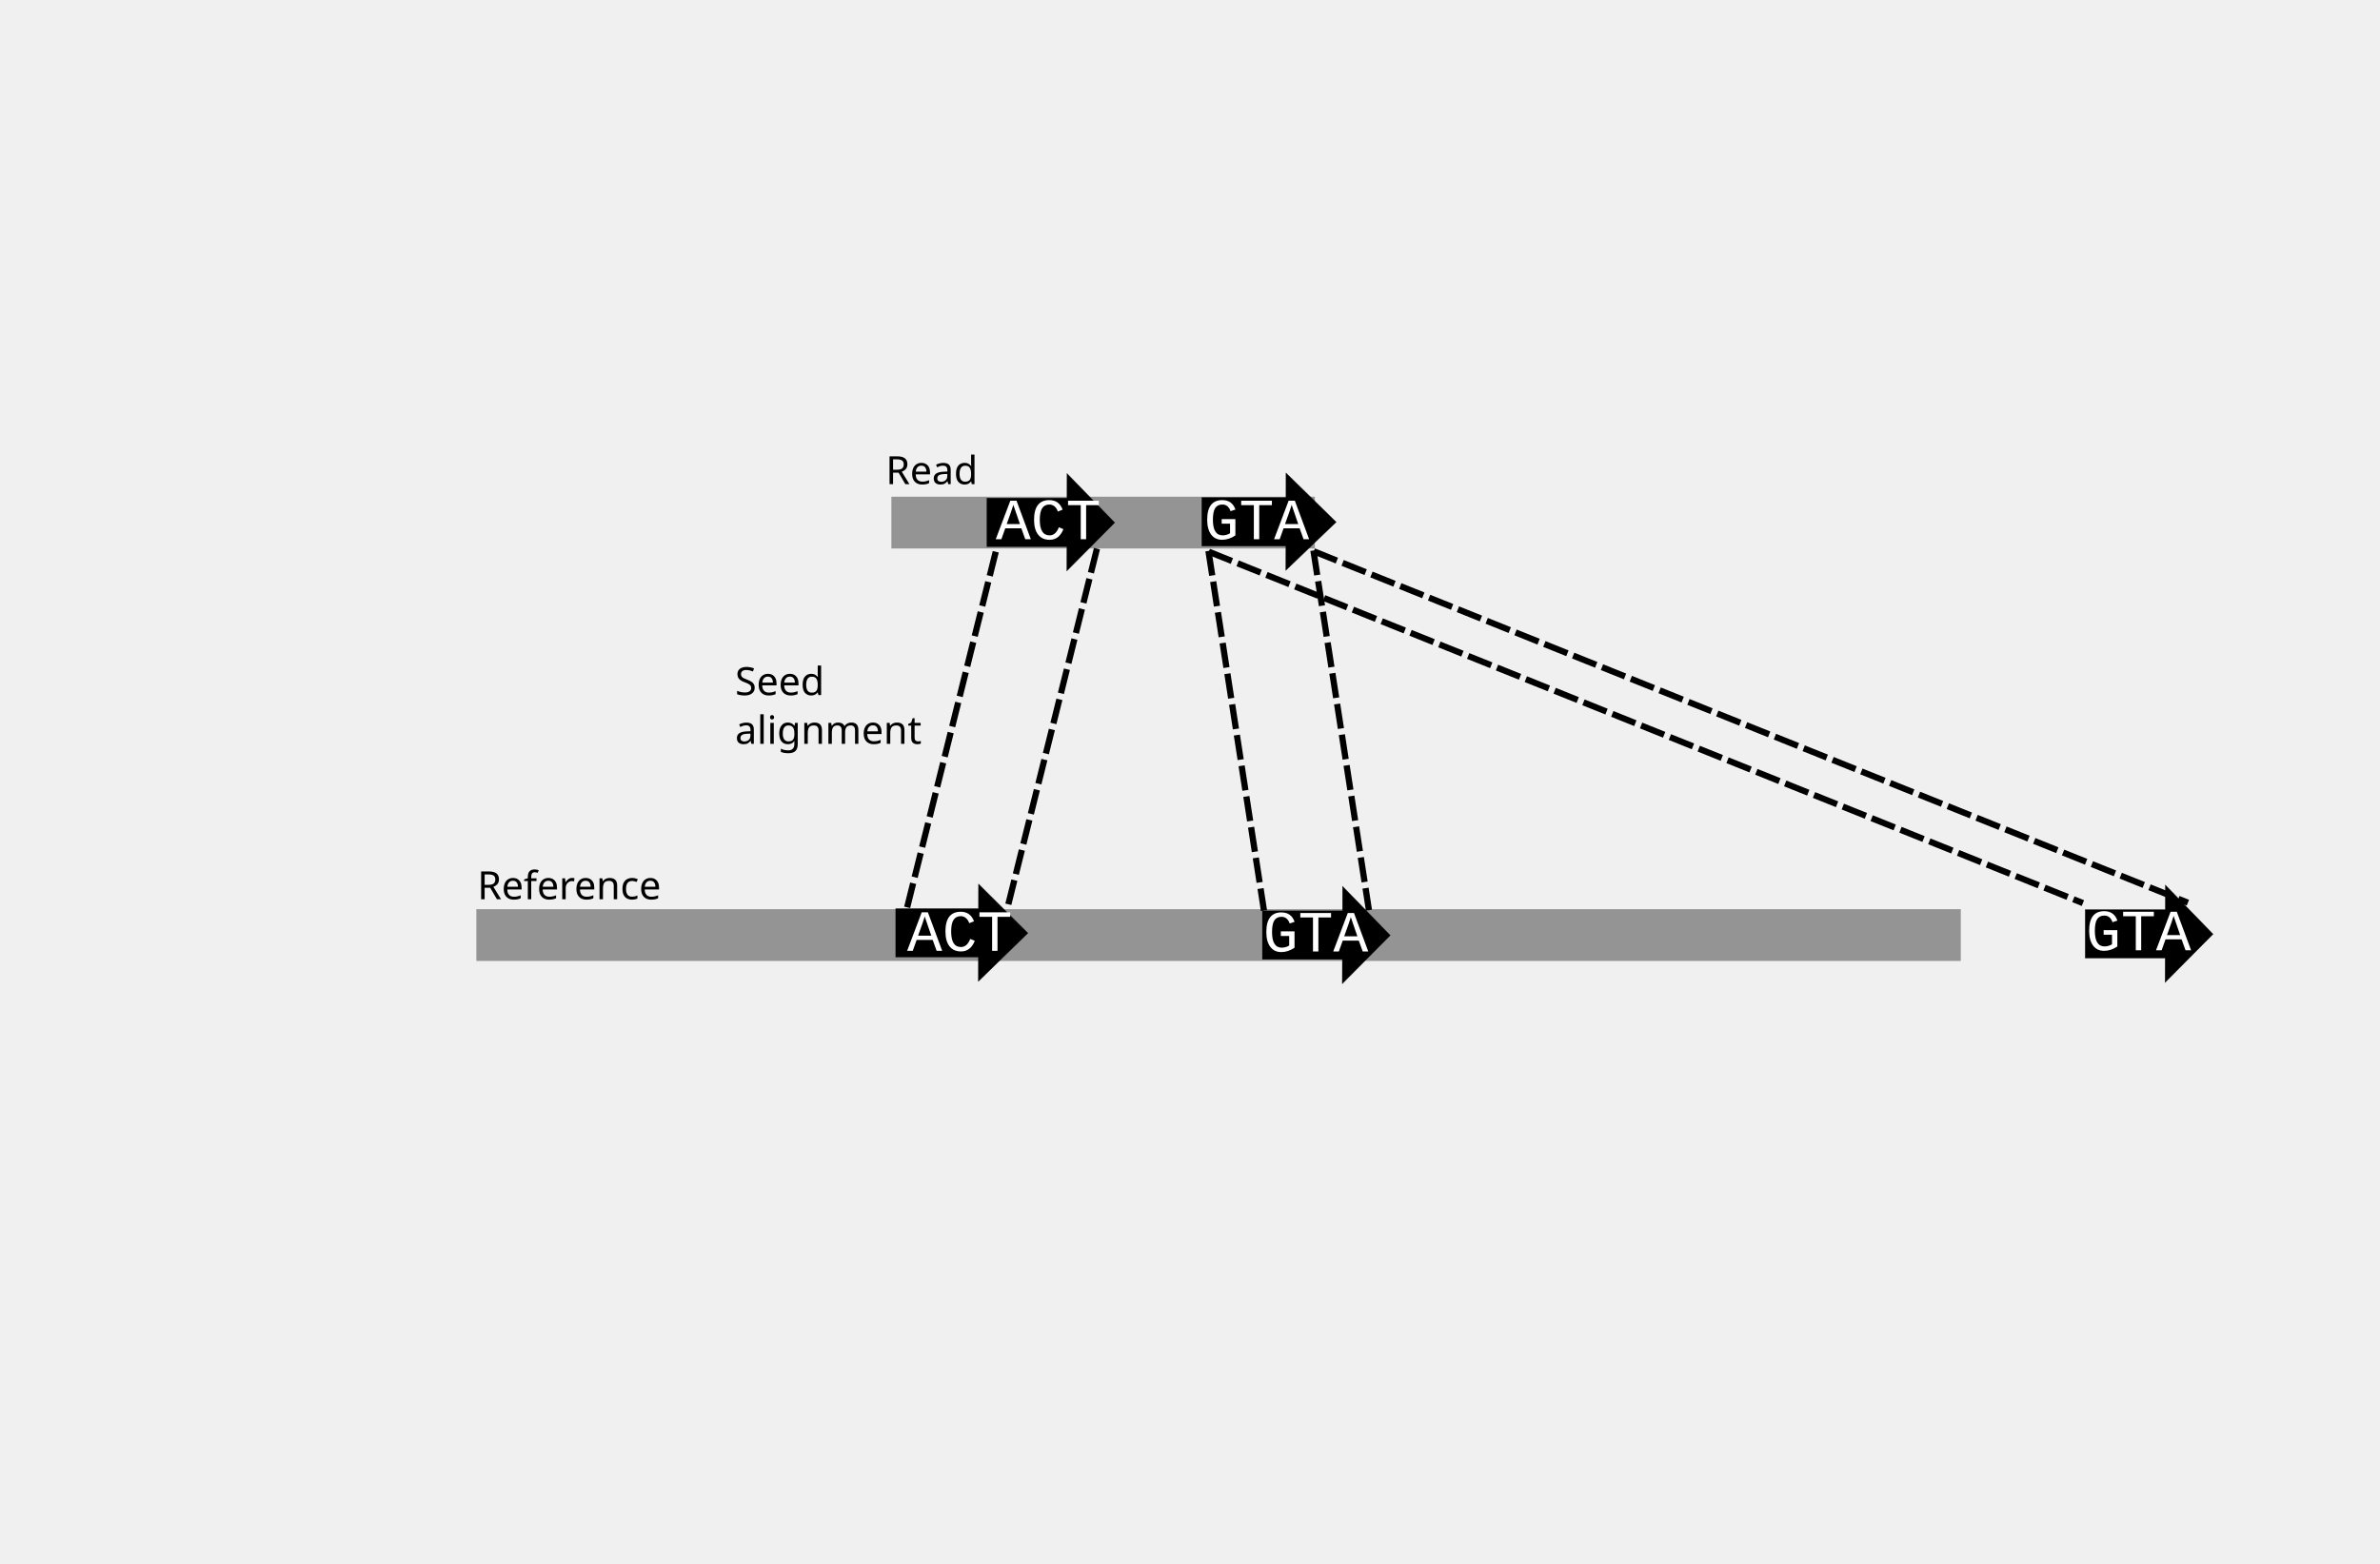
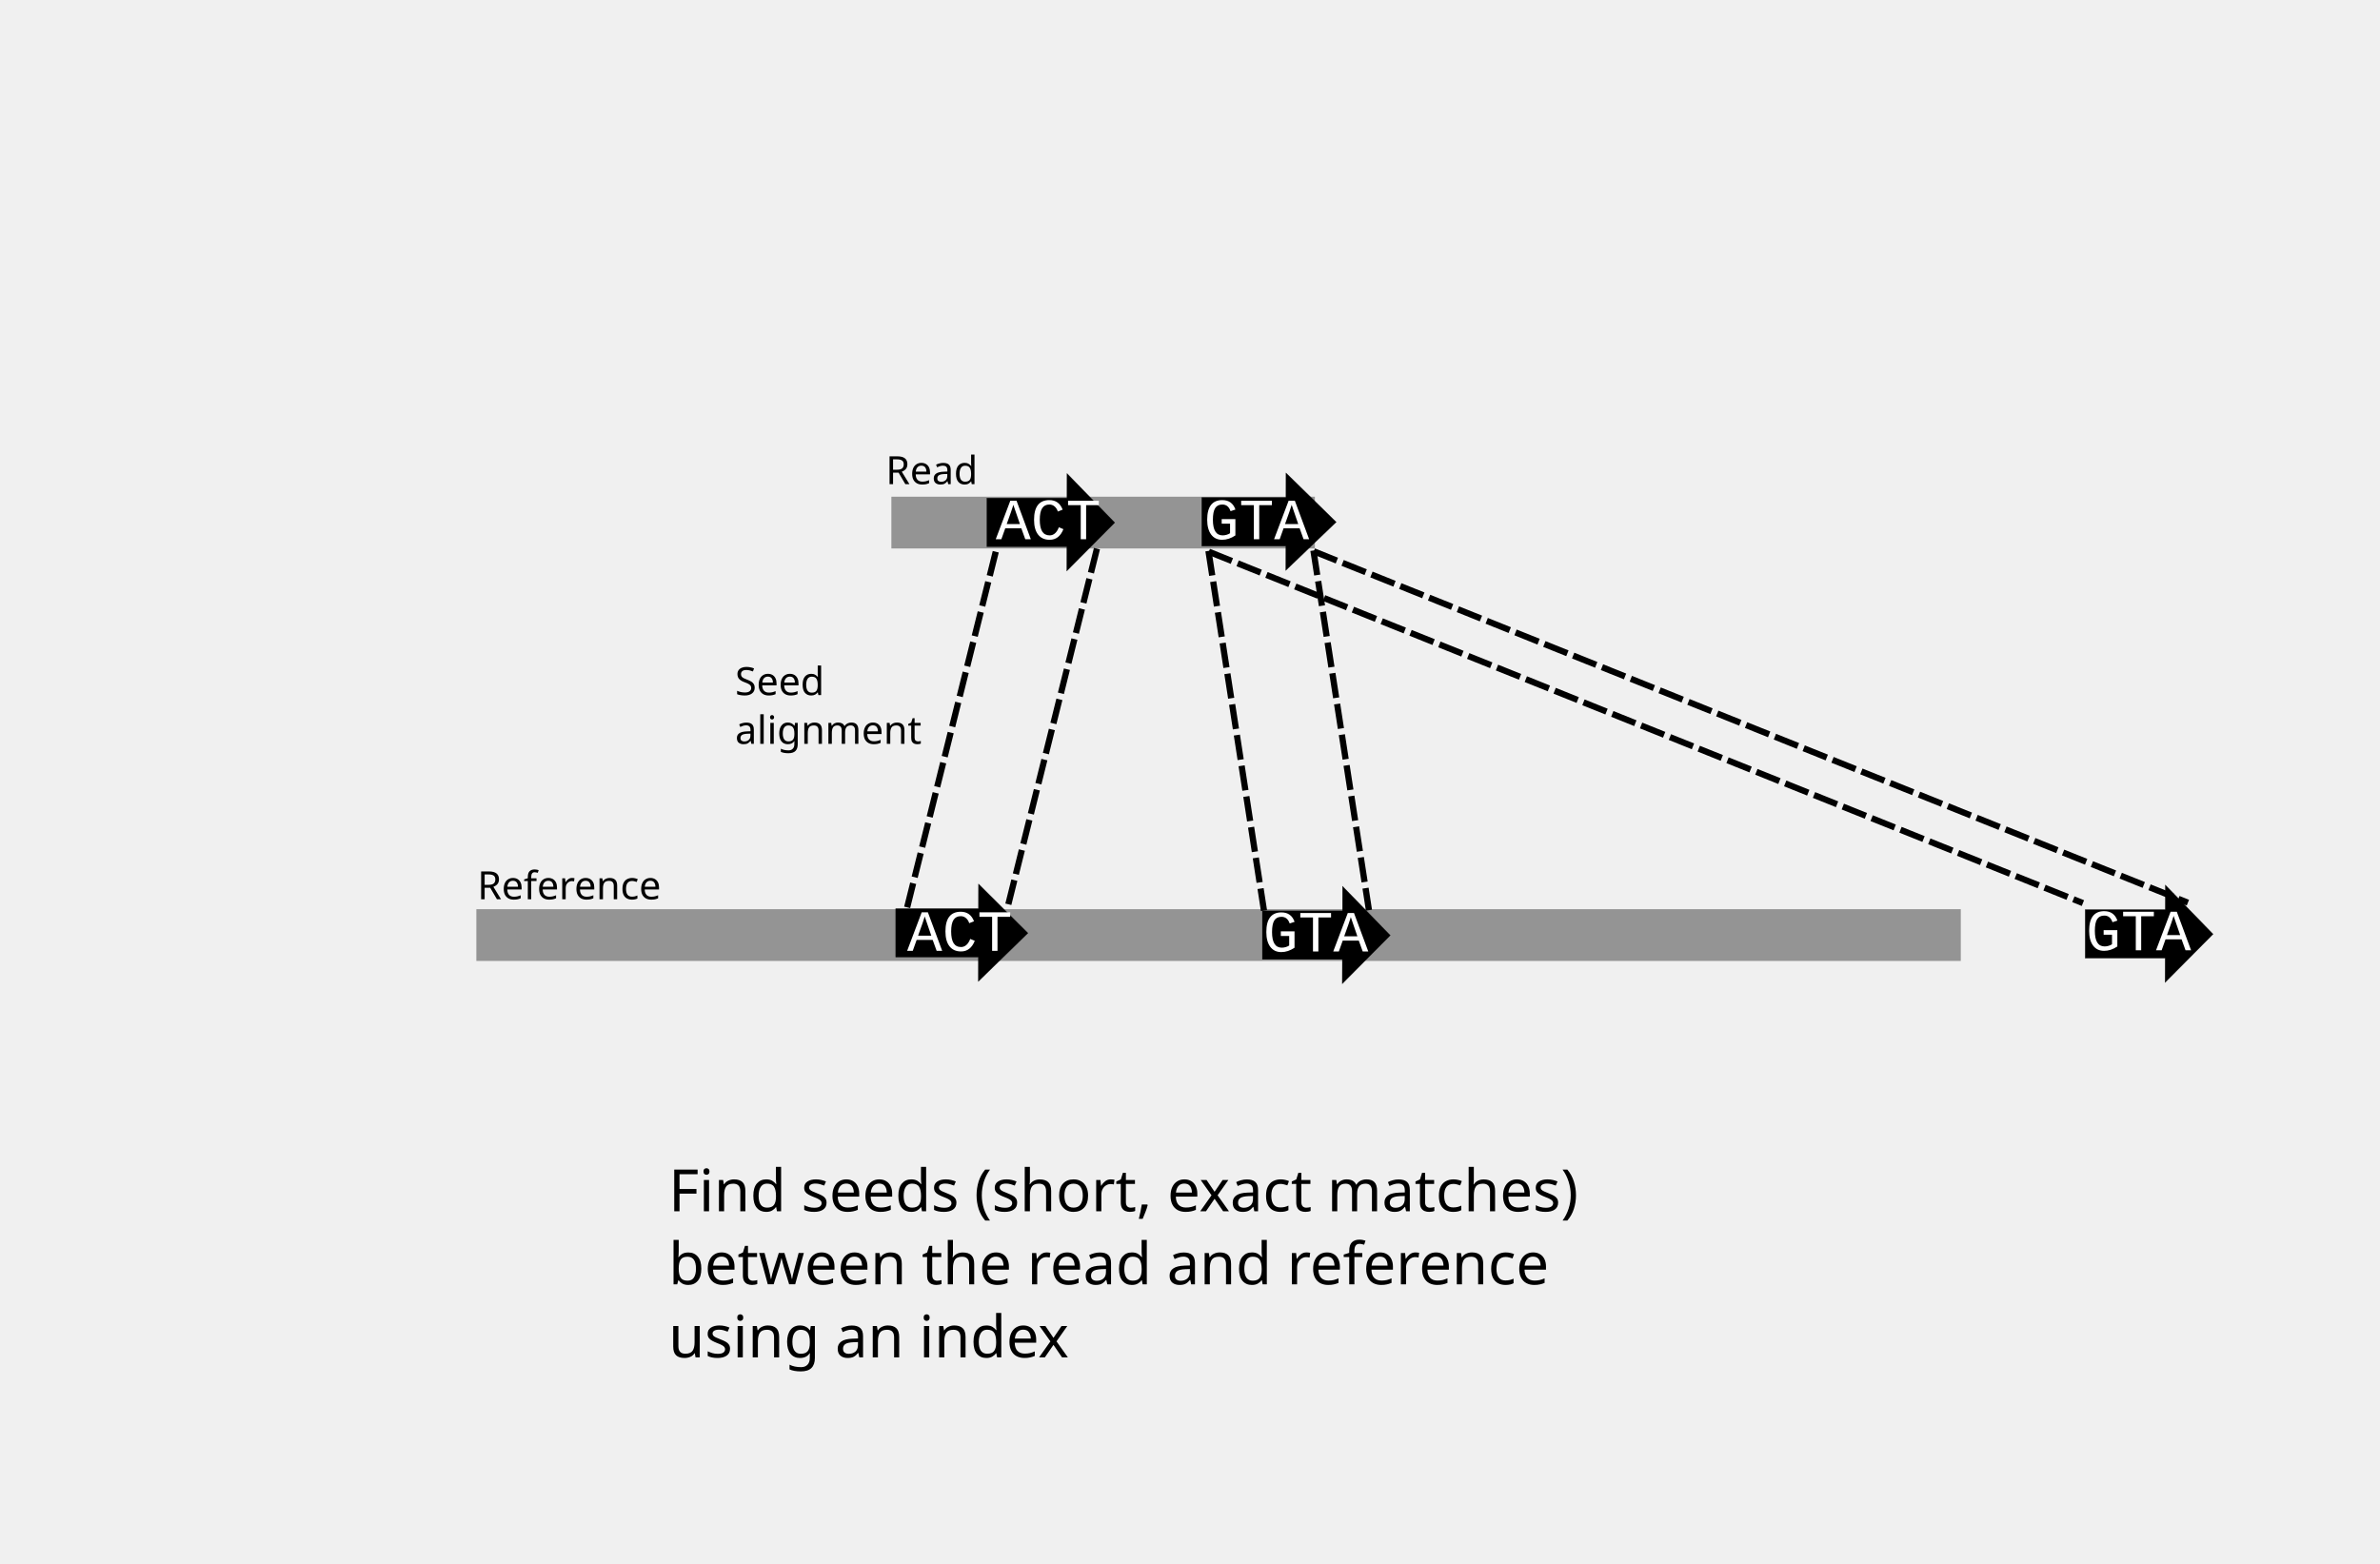
<svg xmlns="http://www.w3.org/2000/svg" width="689.631mm" height="453.047mm" viewBox="0 0 689.631 453.047" version="1.1" id="svg5" xml:space="preserve">
  <defs id="defs2" />
  <g id="layer1" transform="translate(-123.0018,-1393.002)">
    <path d="m 381.289,1536.942 h 122.71 v 14.999 H 381.289 Z" style="fill:#949494;fill-opacity:1;fill-rule:evenodd;stroke:none;stroke-width:5.16" id="path1049-9-6" />
    <path d="M 261.032,1656.471 H 691.162 V 1671.47 H 261.032 Z" style="fill:#949494;fill-opacity:1;fill-rule:evenodd;stroke:none;stroke-width:9.662" id="path1063-1-8-1" />
    <text xml:space="preserve" style="font-size:3.175px;fill:#000000;stroke-width:1.4;stroke-dasharray:none" x="379.664" y="1533.301" id="text250-67-3-3">
      <tspan id="tspan248-3-9-2" style="font-style:normal;font-variant:normal;font-weight:normal;font-stretch:normal;font-size:11.289px;font-family:sans-serif;-inkscape-font-specification:'sans-serif, Normal';font-variant-ligatures:normal;font-variant-caps:normal;font-variant-numeric:normal;font-variant-east-asian:normal;stroke-width:1.4;stroke-dasharray:none" x="379.664" y="1533.301">Read</tspan>
    </text>
    <text xml:space="preserve" style="font-size:3.175px;fill:#000000;stroke-width:1.4;stroke-dasharray:none" x="261.325" y="1653.595" id="text250-67-3-0">
      <tspan id="tspan248-3-9-6" style="font-style:normal;font-variant:normal;font-weight:normal;font-stretch:normal;font-size:11.289px;font-family:sans-serif;-inkscape-font-specification:'sans-serif, Normal';font-variant-ligatures:normal;font-variant-caps:normal;font-variant-numeric:normal;font-variant-east-asian:normal;stroke-width:1.4;stroke-dasharray:none" x="261.325" y="1653.595">Reference</tspan>
    </text>
    <path style="fill:#f2c300;fill-opacity:1;stroke:#000000;stroke-width:1.8;stroke-dasharray:7.2, 1.8;stroke-dashoffset:0;stroke-opacity:1" d="m 503.582,1552.532 16.087,104.222" id="path17359-6-6" />
    <path style="fill:#f2c300;fill-opacity:1;stroke:#000000;stroke-width:1.8;stroke-dasharray:7.2, 1.8;stroke-dashoffset:0;stroke-opacity:1" d="m 473.163,1552.651 16.087,104.222" id="path17359-6-6-0" />
    <path style="opacity:1;fill:#f2c300;fill-opacity:1;stroke:#000000;stroke-width:1.8;stroke-dasharray:7.2, 1.8;stroke-dashoffset:0;stroke-opacity:1" d="M 503.689,1552.768 756.966,1654.586" id="path17359-6-6-5" />
    <path style="opacity:1;fill:#f2c300;fill-opacity:1;stroke:#000000;stroke-width:1.8;stroke-dasharray:7.2, 1.8;stroke-dashoffset:0;stroke-opacity:1" d="M 473.27,1552.887 726.547,1654.704" id="path17359-6-6-0-9" />
    <path style="fill:#f2c300;fill-opacity:1;stroke:#000000;stroke-width:1.8;stroke-dasharray:7.2, 1.8;stroke-dashoffset:0;stroke-opacity:1" d="m 440.853,1551.994 -25.97,104.25" id="path17359-6-6-4" />
    <path style="fill:#f2c300;fill-opacity:1;stroke:#000000;stroke-width:1.8;stroke-dasharray:7.2, 1.8;stroke-dashoffset:0;stroke-opacity:1" d="m 411.53,1552.889 -25.97,104.25" id="path17359-6-6-4-8" />
    <path d="m 432.179,1530.214 -0.019,7.128 h -23.203 v 14.073 h 23.168 l -0.019,7.049 13.909,-14.01 z" style="fill:#000000;fill-opacity:1;fill-rule:evenodd;stroke:#000000;stroke-width:0.075;stroke-linecap:butt;stroke-linejoin:miter;stroke-miterlimit:4;stroke-dasharray:none;stroke-opacity:1" id="path1119-5-2-3-7" />
    <path d="m 512.013,1649.821 -0.019,7.128 h -23.203 v 14.073 h 23.168 l -0.019,7.049 13.909,-14.01 z" style="fill:#000000;fill-opacity:1;fill-rule:evenodd;stroke:#000000;stroke-width:0.075;stroke-linecap:butt;stroke-linejoin:miter;stroke-miterlimit:4;stroke-dasharray:none;stroke-opacity:1" id="path1119-5-2-3-7-1" />
    <path d="m 406.549,1649.164 -0.019,7.127 h -23.98 v 14.072 h 23.944 l -0.019,7.049 14.376,-14.009 z" style="fill:#000000;fill-opacity:1;fill-rule:evenodd;stroke:#000000;stroke-width:0.076;stroke-linecap:butt;stroke-linejoin:miter;stroke-miterlimit:4;stroke-dasharray:none;stroke-opacity:1" id="path1119-5-2-3-7-4" />
    <path d="m 495.639,1530.058 -0.02,7.127 h -24.387 v 14.071 h 24.35 l -0.02,7.048 14.619,-14.008 z" style="fill:#000000;fill-opacity:1;fill-rule:evenodd;stroke:#000000;stroke-width:0.077;stroke-linecap:butt;stroke-linejoin:miter;stroke-miterlimit:4;stroke-dasharray:none;stroke-opacity:1" id="path1119-5-2-3-7-0" />
    <text xml:space="preserve" style="font-style:normal;font-variant:normal;font-weight:normal;font-stretch:normal;font-size:11.289px;font-family:'Courier New';-inkscape-font-specification:'Courier New, Normal';font-variant-ligatures:normal;font-variant-caps:normal;font-variant-numeric:normal;font-variant-east-asian:normal;fill:#ffffff;stroke-width:1.4;stroke-dasharray:none" x="411.537" y="1549.254" id="text250-67-3-4-1-3-8-7-2-3-03-6">
      <tspan style="font-style:normal;font-variant:normal;font-weight:normal;font-stretch:normal;font-size:16.933px;font-family:'Courier New';-inkscape-font-specification:'Courier New, Normal';font-variant-ligatures:normal;font-variant-caps:normal;font-variant-numeric:normal;font-variant-east-asian:normal;fill:#ffffff;stroke-width:1.4;stroke-dasharray:none" x="411.537" y="1549.254" id="tspan35795-1-6-56">ACT</tspan>
    </text>
    <text xml:space="preserve" style="font-style:normal;font-variant:normal;font-weight:normal;font-stretch:normal;font-size:11.289px;font-family:'Courier New';-inkscape-font-specification:'Courier New, Normal';font-variant-ligatures:normal;font-variant-caps:normal;font-variant-numeric:normal;font-variant-east-asian:normal;fill:#ffffff;stroke-width:1.4;stroke-dasharray:none" x="471.859" y="1549.254" id="text250-67-3-4-1-3-8-7-2-3-03-9">
      <tspan style="font-style:normal;font-variant:normal;font-weight:normal;font-stretch:normal;font-size:16.933px;font-family:'Courier New';-inkscape-font-specification:'Courier New, Normal';font-variant-ligatures:normal;font-variant-caps:normal;font-variant-numeric:normal;font-variant-east-asian:normal;fill:#ffffff;stroke-width:1.4;stroke-dasharray:none" x="471.859" y="1549.254" id="tspan35795-1-6-3">GTA</tspan>
    </text>
    <text xml:space="preserve" style="font-style:normal;font-variant:normal;font-weight:normal;font-stretch:normal;font-size:11.289px;font-family:'Courier New';-inkscape-font-specification:'Courier New, Normal';font-variant-ligatures:normal;font-variant-caps:normal;font-variant-numeric:normal;font-variant-east-asian:normal;fill:#ffffff;stroke-width:1.4;stroke-dasharray:none" x="385.855" y="1668.542" id="text250-67-3-4-1-3-8-7-2-3-03-6-5">
      <tspan style="font-style:normal;font-variant:normal;font-weight:normal;font-stretch:normal;font-size:16.933px;font-family:'Courier New';-inkscape-font-specification:'Courier New, Normal';font-variant-ligatures:normal;font-variant-caps:normal;font-variant-numeric:normal;font-variant-east-asian:normal;fill:#ffffff;stroke-width:1.4;stroke-dasharray:none" x="385.855" y="1668.542" id="tspan35795-1-6-56-2">ACT</tspan>
    </text>
    <text xml:space="preserve" style="font-style:normal;font-variant:normal;font-weight:normal;font-stretch:normal;font-size:11.289px;font-family:'Courier New';-inkscape-font-specification:'Courier New, Normal';font-variant-ligatures:normal;font-variant-caps:normal;font-variant-numeric:normal;font-variant-east-asian:normal;fill:#ffffff;stroke-width:1.4;stroke-dasharray:none" x="488.998" y="1668.73" id="text250-67-3-4-1-3-8-7-2-3-03-9-5">
      <tspan style="font-style:normal;font-variant:normal;font-weight:normal;font-stretch:normal;font-size:16.933px;font-family:'Courier New';-inkscape-font-specification:'Courier New, Normal';font-variant-ligatures:normal;font-variant-caps:normal;font-variant-numeric:normal;font-variant-east-asian:normal;fill:#ffffff;stroke-width:1.4;stroke-dasharray:none" x="488.998" y="1668.73" id="tspan35795-1-6-3-4">GTA</tspan>
    </text>
    <path d="m 750.43,1649.462 -0.019,7.128 h -23.203 v 14.073 h 23.168 l -0.019,7.049 13.909,-14.01 z" style="opacity:1;fill:#000000;fill-opacity:1;fill-rule:evenodd;stroke:#000000;stroke-width:0.075;stroke-linecap:butt;stroke-linejoin:miter;stroke-miterlimit:4;stroke-dasharray:none;stroke-opacity:1" id="path1119-5-2-3-7-1-0" />
    <text xml:space="preserve" style="font-style:normal;font-variant:normal;font-weight:normal;font-stretch:normal;font-size:11.289px;font-family:'Courier New';-inkscape-font-specification:'Courier New, Normal';font-variant-ligatures:normal;font-variant-caps:normal;font-variant-numeric:normal;font-variant-east-asian:normal;opacity:1;fill:#ffffff;stroke-width:1.4;stroke-dasharray:none" x="727.415" y="1668.37" id="text250-67-3-4-1-3-8-7-2-3-03-9-5-6">
      <tspan style="font-style:normal;font-variant:normal;font-weight:normal;font-stretch:normal;font-size:16.933px;font-family:'Courier New';-inkscape-font-specification:'Courier New, Normal';font-variant-ligatures:normal;font-variant-caps:normal;font-variant-numeric:normal;font-variant-east-asian:normal;fill:#ffffff;stroke-width:1.4;stroke-dasharray:none" x="727.415" y="1668.37" id="tspan35795-1-6-3-4-1">GTA</tspan>
    </text>
    <text xml:space="preserve" style="font-size:3.175px;fill:#000000;stroke-width:1.4;stroke-dasharray:none" x="336.01" y="1594.44" id="text250-67-3-3-7">
      <tspan id="tspan248-3-9-2-8" style="font-style:normal;font-variant:normal;font-weight:normal;font-stretch:normal;font-size:11.289px;font-family:sans-serif;-inkscape-font-specification:'sans-serif, Normal';font-variant-ligatures:normal;font-variant-caps:normal;font-variant-numeric:normal;font-variant-east-asian:normal;stroke-width:1.4;stroke-dasharray:none" x="336.01" y="1594.44">Seed </tspan>
      <tspan style="font-style:normal;font-variant:normal;font-weight:normal;font-stretch:normal;font-size:11.289px;font-family:sans-serif;-inkscape-font-specification:'sans-serif, Normal';font-variant-ligatures:normal;font-variant-caps:normal;font-variant-numeric:normal;font-variant-east-asian:normal;stroke-width:1.4;stroke-dasharray:none" x="336.01" y="1608.551" id="tspan8420">alignment</tspan>
    </text>
+     <text xml:space="preserve" style="font-style:normal;font-variant:normal;font-weight:normal;font-stretch:normal;font-size:16.933px;font-family:sans-serif;-inkscape-font-specification:'sans-serif, Normal';font-variant-ligatures:normal;font-variant-caps:normal;font-variant-numeric:normal;font-variant-east-asian:normal;fill:#000000;stroke-width:1.4;stroke-dasharray:none" x="316.731" y="1744.019" id="text250-67-3-0-2">
+       <tspan style="font-style:normal;font-variant:normal;font-weight:normal;font-stretch:normal;font-size:16.933px;font-family:sans-serif;-inkscape-font-specification:'sans-serif, Normal';font-variant-ligatures:normal;font-variant-caps:normal;font-variant-numeric:normal;font-variant-east-asian:normal;stroke-width:1.4;stroke-dasharray:none" x="316.731" y="1744.019" id="tspan1410">Find seeds (short, exact matches)</tspan>
+       <tspan style="font-style:normal;font-variant:normal;font-weight:normal;font-stretch:normal;font-size:16.933px;font-family:sans-serif;-inkscape-font-specification:'sans-serif, Normal';font-variant-ligatures:normal;font-variant-caps:normal;font-variant-numeric:normal;font-variant-east-asian:normal;stroke-width:1.4;stroke-dasharray:none" x="316.731" y="1765.186" id="tspan1523">between the read and reference </tspan>
+       <tspan style="font-style:normal;font-variant:normal;font-weight:normal;font-stretch:normal;font-size:16.933px;font-family:sans-serif;-inkscape-font-specification:'sans-serif, Normal';font-variant-ligatures:normal;font-variant-caps:normal;font-variant-numeric:normal;font-variant-east-asian:normal;stroke-width:1.4;stroke-dasharray:none" x="316.731" y="1786.352" id="tspan1525">using an index</tspan>
+     </text>
  </g>
</svg>
